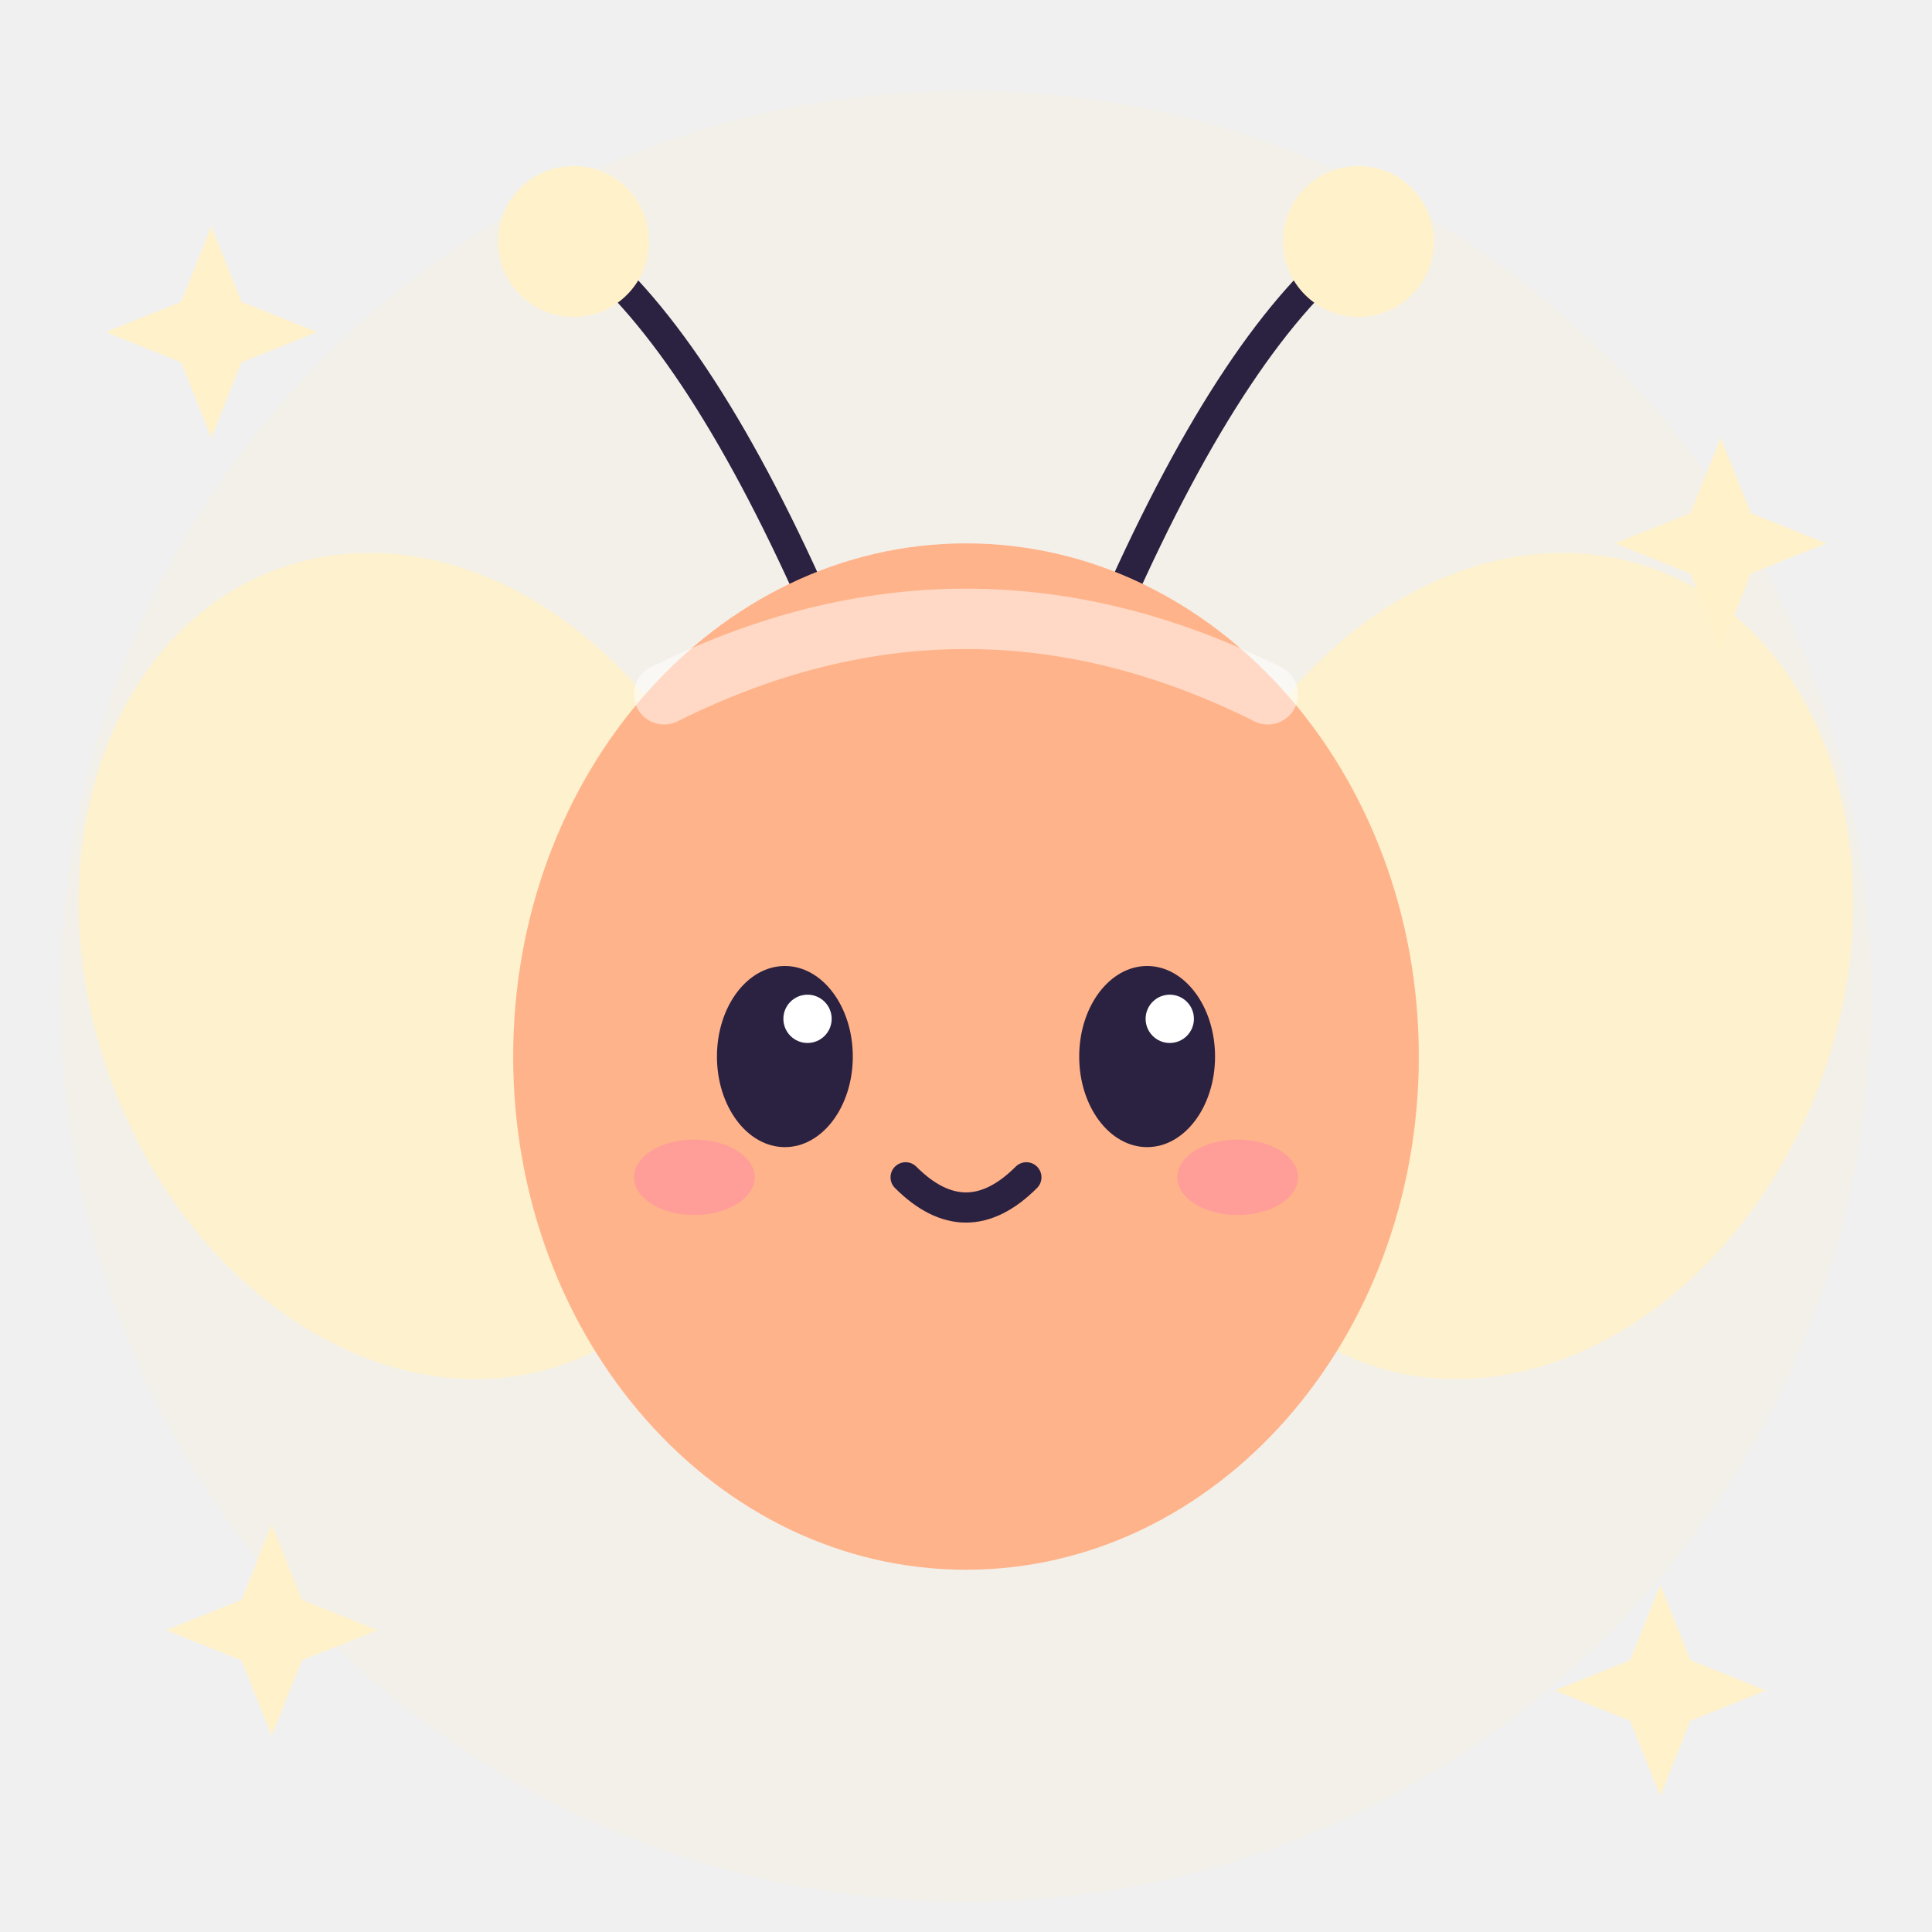
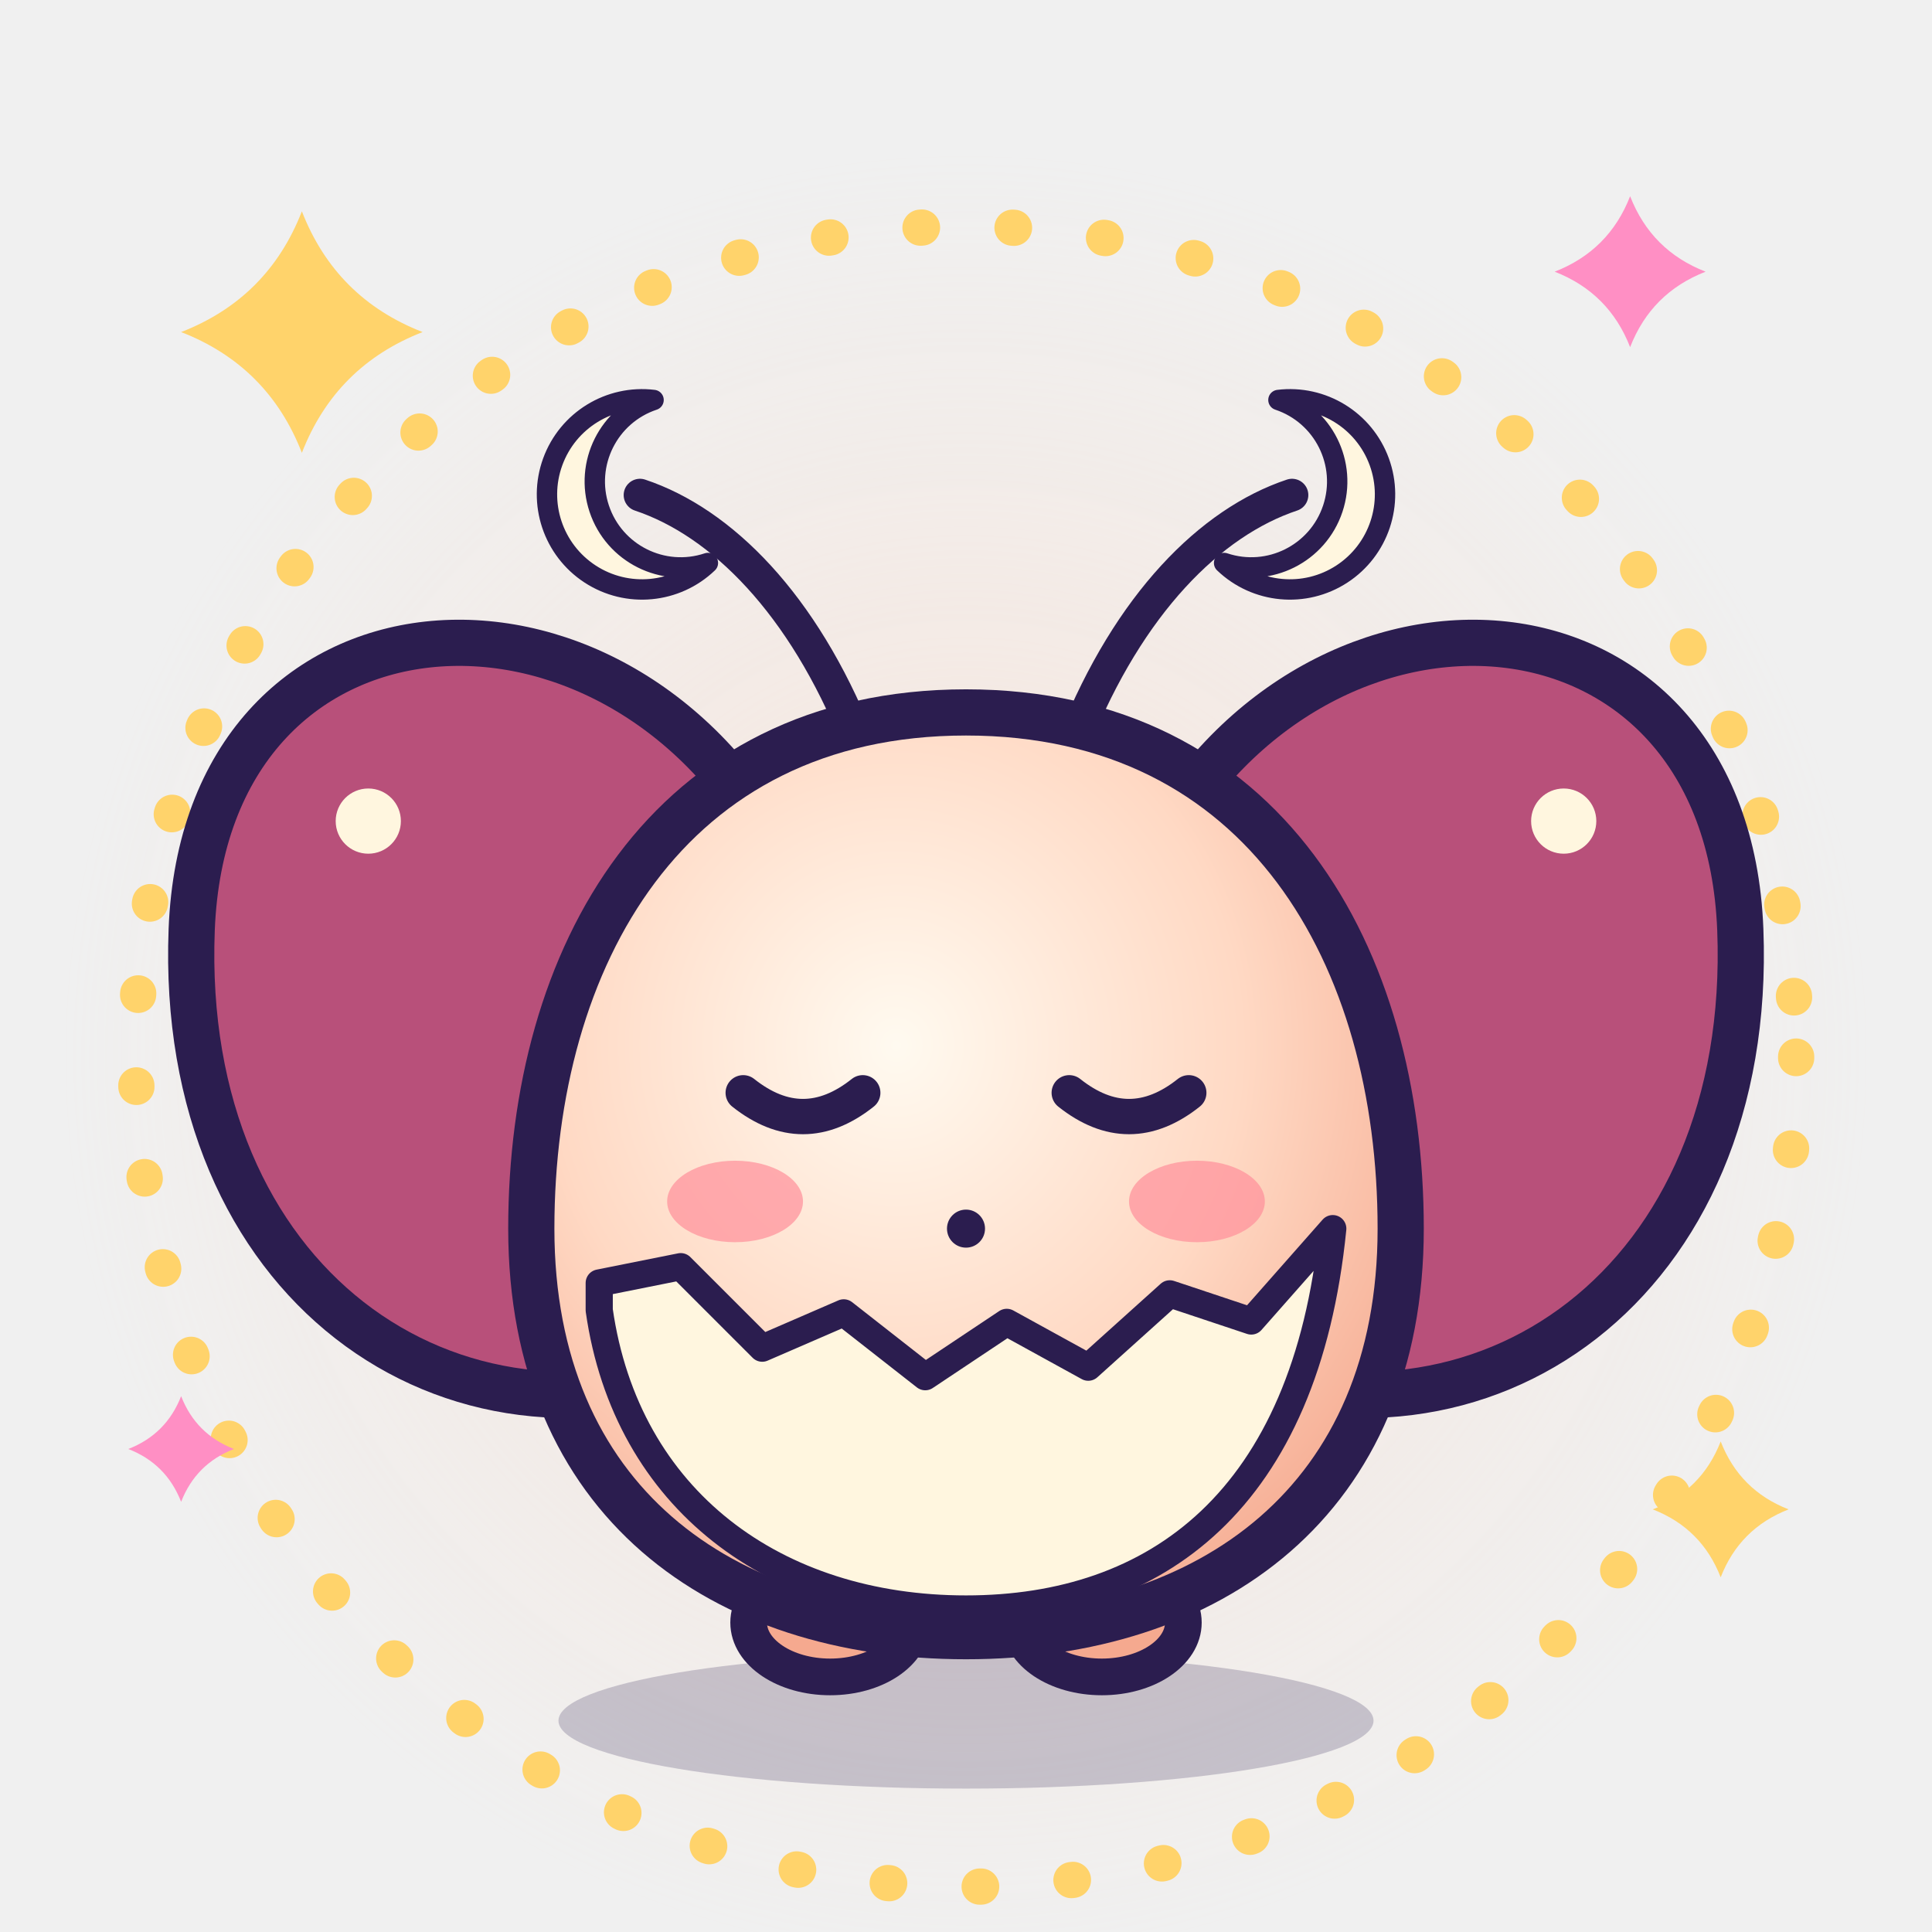
<svg xmlns="http://www.w3.org/2000/svg" viewBox="0 0 128 128" width="128" height="128">
-   <circle cx="64" cy="66" r="60" fill="#fff1c9" opacity="0.18" />
-   <path d="M14 15 L16 20 L21 22 L16 24 L14 29 L12 24 L7 22 L12 20Z" fill="#fff1c9" />
-   <path d="M114 29 L116 34 L121 36 L116 38 L114 43 L112 38 L107 36 L112 34Z" fill="#fff1c9" />
-   <path d="M18 101 L20 106 L25 108 L20 110 L18 115 L16 110 L11 108 L16 106Z" fill="#fff1c9" />
-   <path d="M110 105 L112 110 L117 112 L112 114 L110 119 L108 114 L103 112 L108 110Z" fill="#fff1c9" />
-   <g transform="translate(0.0 0.0) scale(1.0)">
-     <path d="M54 40 Q46 22 38 16" fill="none" stroke="#2b2140" stroke-width="2" />
-     <path d="M74 40 Q82 22 90 16" fill="none" stroke="#2b2140" stroke-width="2" />
-     <circle cx="38" cy="16" r="5" fill="#fff1c9" />
-     <circle cx="90" cy="16" r="5" fill="#fff1c9" />
-     <ellipse cx="28" cy="64" rx="22" ry="28" fill="#fff1c9" opacity="0.85" transform="rotate(-20 28 64)" />
-     <ellipse cx="100" cy="64" rx="22" ry="28" fill="#fff1c9" opacity="0.85" transform="rotate(20 100 64)" />
-     <ellipse cx="64" cy="70" rx="30" ry="34" fill="#ffb38a" />
-     <path d="M44 46 Q64 36 84 46" fill="none" stroke="#ffffff" stroke-width="4" opacity="0.5" stroke-linecap="round" />
-     <ellipse cx="52" cy="70" rx="4.5" ry="6" fill="#2b2140" />
-     <ellipse cx="76" cy="70" rx="4.5" ry="6" fill="#2b2140" />
-     <circle cx="53.5" cy="67.5" r="1.6" fill="#ffffff" />
-     <circle cx="77.5" cy="67.5" r="1.6" fill="#ffffff" />
-     <ellipse cx="46" cy="78" rx="4" ry="2.5" fill="#ff8fa3" opacity="0.6" />
-     <ellipse cx="82" cy="78" rx="4" ry="2.5" fill="#ff8fa3" opacity="0.6" />
-     <path d="M60 78 Q64 82 68 78" fill="none" stroke="#2b2140" stroke-width="2" stroke-linecap="round" />
+   <defs>
+     <radialGradient id="body" cx="0.42" cy="0.36" r="0.72">
+       <stop offset="0" stop-color="#fffaf0" />
+       <stop offset="0.55" stop-color="#ffd9c4" />
+       <stop offset="1" stop-color="#f5a98f" />
+     </radialGradient>
+     <radialGradient id="glow">
+       <stop offset="0" stop-color="#ffd9c4" stop-opacity="0.45" />
+       <stop offset="1" stop-color="#ffd9c4" stop-opacity="0" />
+     </radialGradient>
+   </defs>
+   <circle cx="64" cy="70" r="60" fill="url(#glow)" />
+   <ellipse cx="64" cy="114" rx="27.0" ry="4.5" fill="#2b1d4f" opacity="0.22" />
+   <circle cx="64" cy="70" r="55" fill="none" stroke="#ffd36b" stroke-width="2.4" stroke-dasharray="0.1 6" stroke-linecap="round" />
+   <path d="M20 14 Q22.24 19.76 28 22 Q22.24 24.24 20 30 Q17.76 24.24 12 22 Q17.76 19.76 20 14Z" fill="#ffd36b" />
+   <path d="M108 13 Q109.4 16.6 113 18 Q109.4 19.4 108 23 Q106.6 19.4 103 18 Q106.6 16.6 108 13Z" fill="#ff8fc4" />
+   <path d="M114 95.5 Q115.26 98.74 118.5 100 Q115.26 101.26 114 104.5 Q112.74 101.26 109.5 100 Q112.74 98.74 114 95.5Z" fill="#ffd36b" />
+   <path d="M12 92.5 Q12.98 95.02 15.5 96 Q12.98 96.98 12 99.5 Q11.02 96.98 8.5 96 Q11.02 95.02 12 92.5Z" fill="#ff8fc4" />
+   <g transform="translate(64 112) scale(0.9) translate(-64 -112)">
+     <path d="M56 42 C52 32 46 26 40 24" fill="none" stroke="#2b1d4f" stroke-width="2.4" stroke-linecap="round" />
+     <path d="M72 42 C76 32 82 26 88 24" fill="none" stroke="#2b1d4f" stroke-width="2.4" stroke-linecap="round" />
+     <path d="M41 17 A7 7 0 1 0 45 29 A5.5 5.5 0 1 1 41 17Z" fill="#fff6df" stroke="#2b1d4f" stroke-width="1.5" stroke-linejoin="round" stroke-linecap="round" />
+     <path d="M87 17 A7 7 0 1 1 83 29 A5.5 5.5 0 1 0 87 17Z" fill="#fff6df" stroke="#2b1d4f" stroke-width="1.5" stroke-linejoin="round" stroke-linecap="round" />
+     <path d="M50 50 C38 28 8 30 7 56 C6 82 26 96 46 88Z" fill="#b8507a" stroke="#2b1d4f" stroke-width="3.4" stroke-linejoin="round" stroke-linecap="round" />
+     <path d="M78 50 C90 28 120 30 121 56 C122 82 102 96 82 88Z" fill="#b8507a" stroke="#2b1d4f" stroke-width="3.4" stroke-linejoin="round" stroke-linecap="round" />
+     <circle cx="20" cy="48" r="2.4" fill="#fff6df" />
+     <circle cx="108" cy="48" r="2.4" fill="#fff6df" />
+     <ellipse cx="54" cy="107" rx="6" ry="4" fill="#f5a98f" stroke="#2b1d4f" stroke-width="2.7" stroke-linejoin="round" stroke-linecap="round" />
+     <ellipse cx="74" cy="107" rx="6" ry="4" fill="#f5a98f" stroke="#2b1d4f" stroke-width="2.7" stroke-linejoin="round" stroke-linecap="round" />
+     <path d="M64 40 C86 40 96 58 96 78 C96 98 82 108 64 108 C46 108 32 98 32 78 C32 58 42 40 64 40Z" fill="url(#body)" stroke="#2b1d4f" stroke-width="3.4" stroke-linejoin="round" stroke-linecap="round" />
+     <path d="M37 82.0 L43 80.8 L49 86.8 L55 84.2 L61 88.9 L67 84.9 L73 88.2 L79 82.8 L85 84.8 L91 78.0 C89 98 78 106 64 106 C50 106 39 98 37 84Z" fill="#fff6df" stroke="#2b1d4f" stroke-width="2.0" stroke-linejoin="round" stroke-linecap="round" />
+     <ellipse cx="47" cy="76" rx="5" ry="3" fill="#ff8f9a" opacity="0.7" />
+     <ellipse cx="81" cy="76" rx="5" ry="3" fill="#ff8f9a" opacity="0.7" />
+     <path d="M47.6 68 Q52 71.5 56.4 68" fill="none" stroke="#2b1d4f" stroke-width="2.6" stroke-linecap="round" />
+     <path d="M71.6 68 Q76 71.5 80.4 68" fill="none" stroke="#2b1d4f" stroke-width="2.6" stroke-linecap="round" />
+     <circle cx="64" cy="78" r="1.4" fill="#2b1d4f" />
  </g>
</svg>
